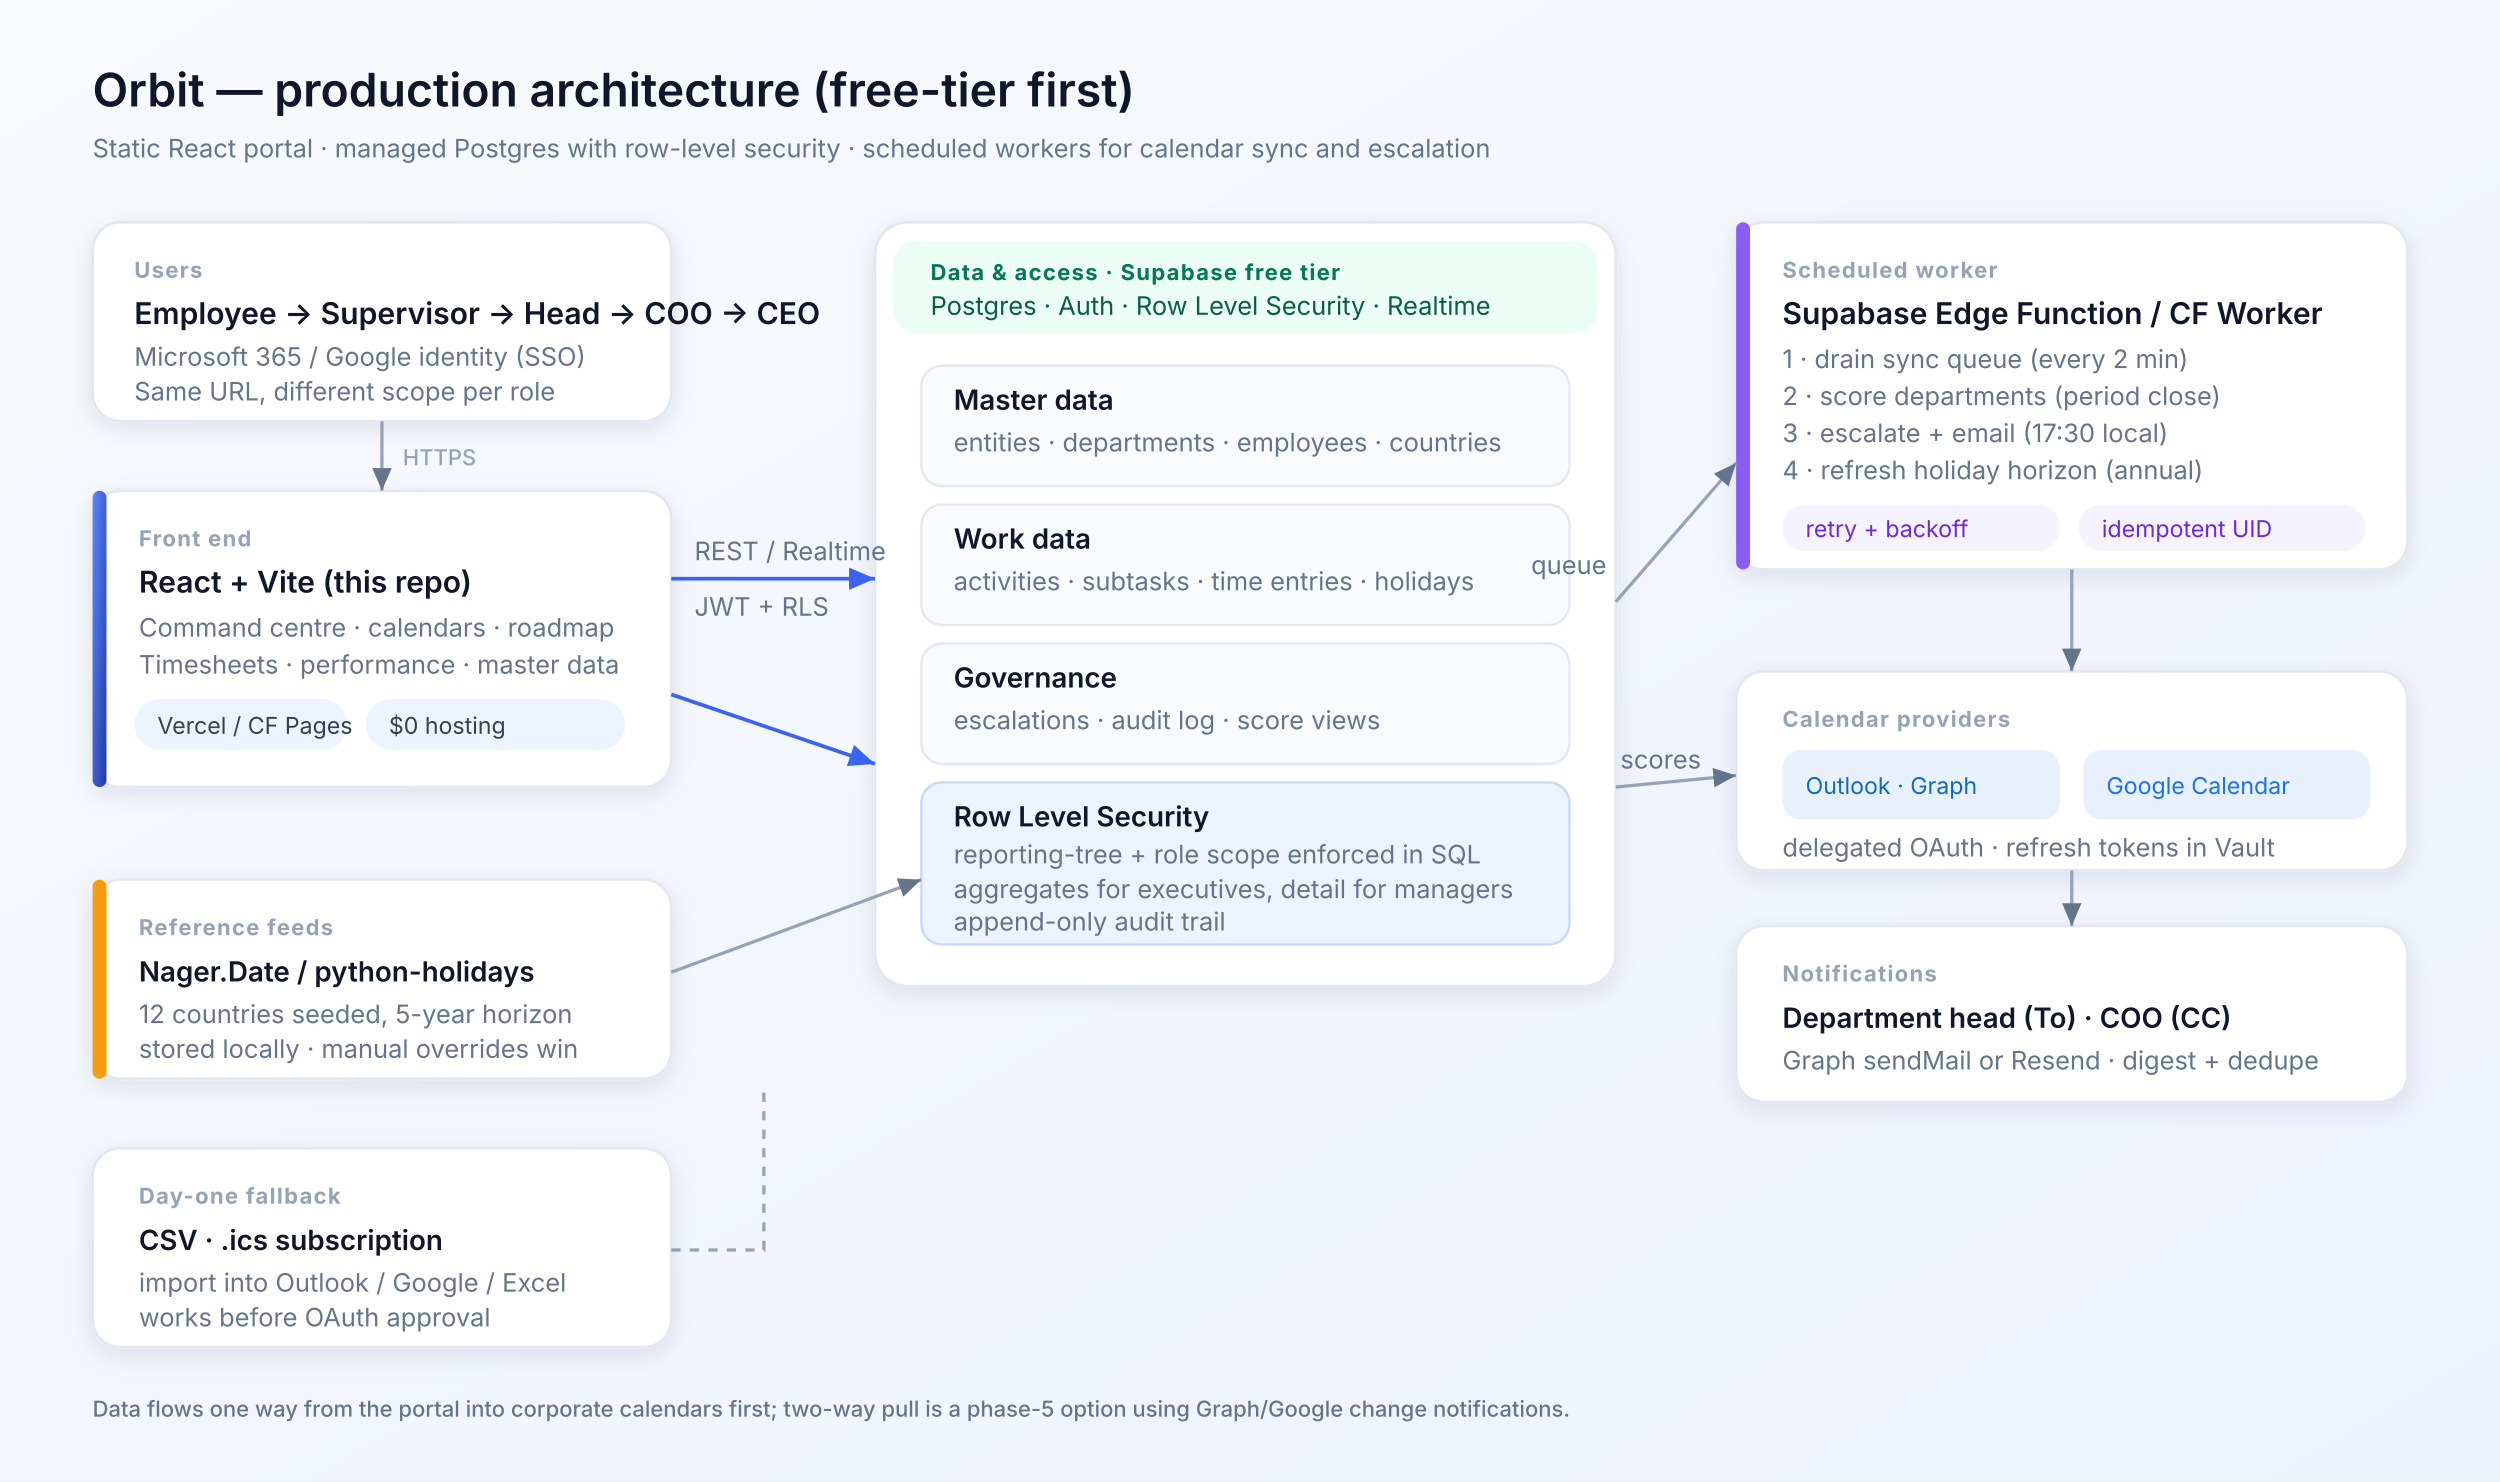
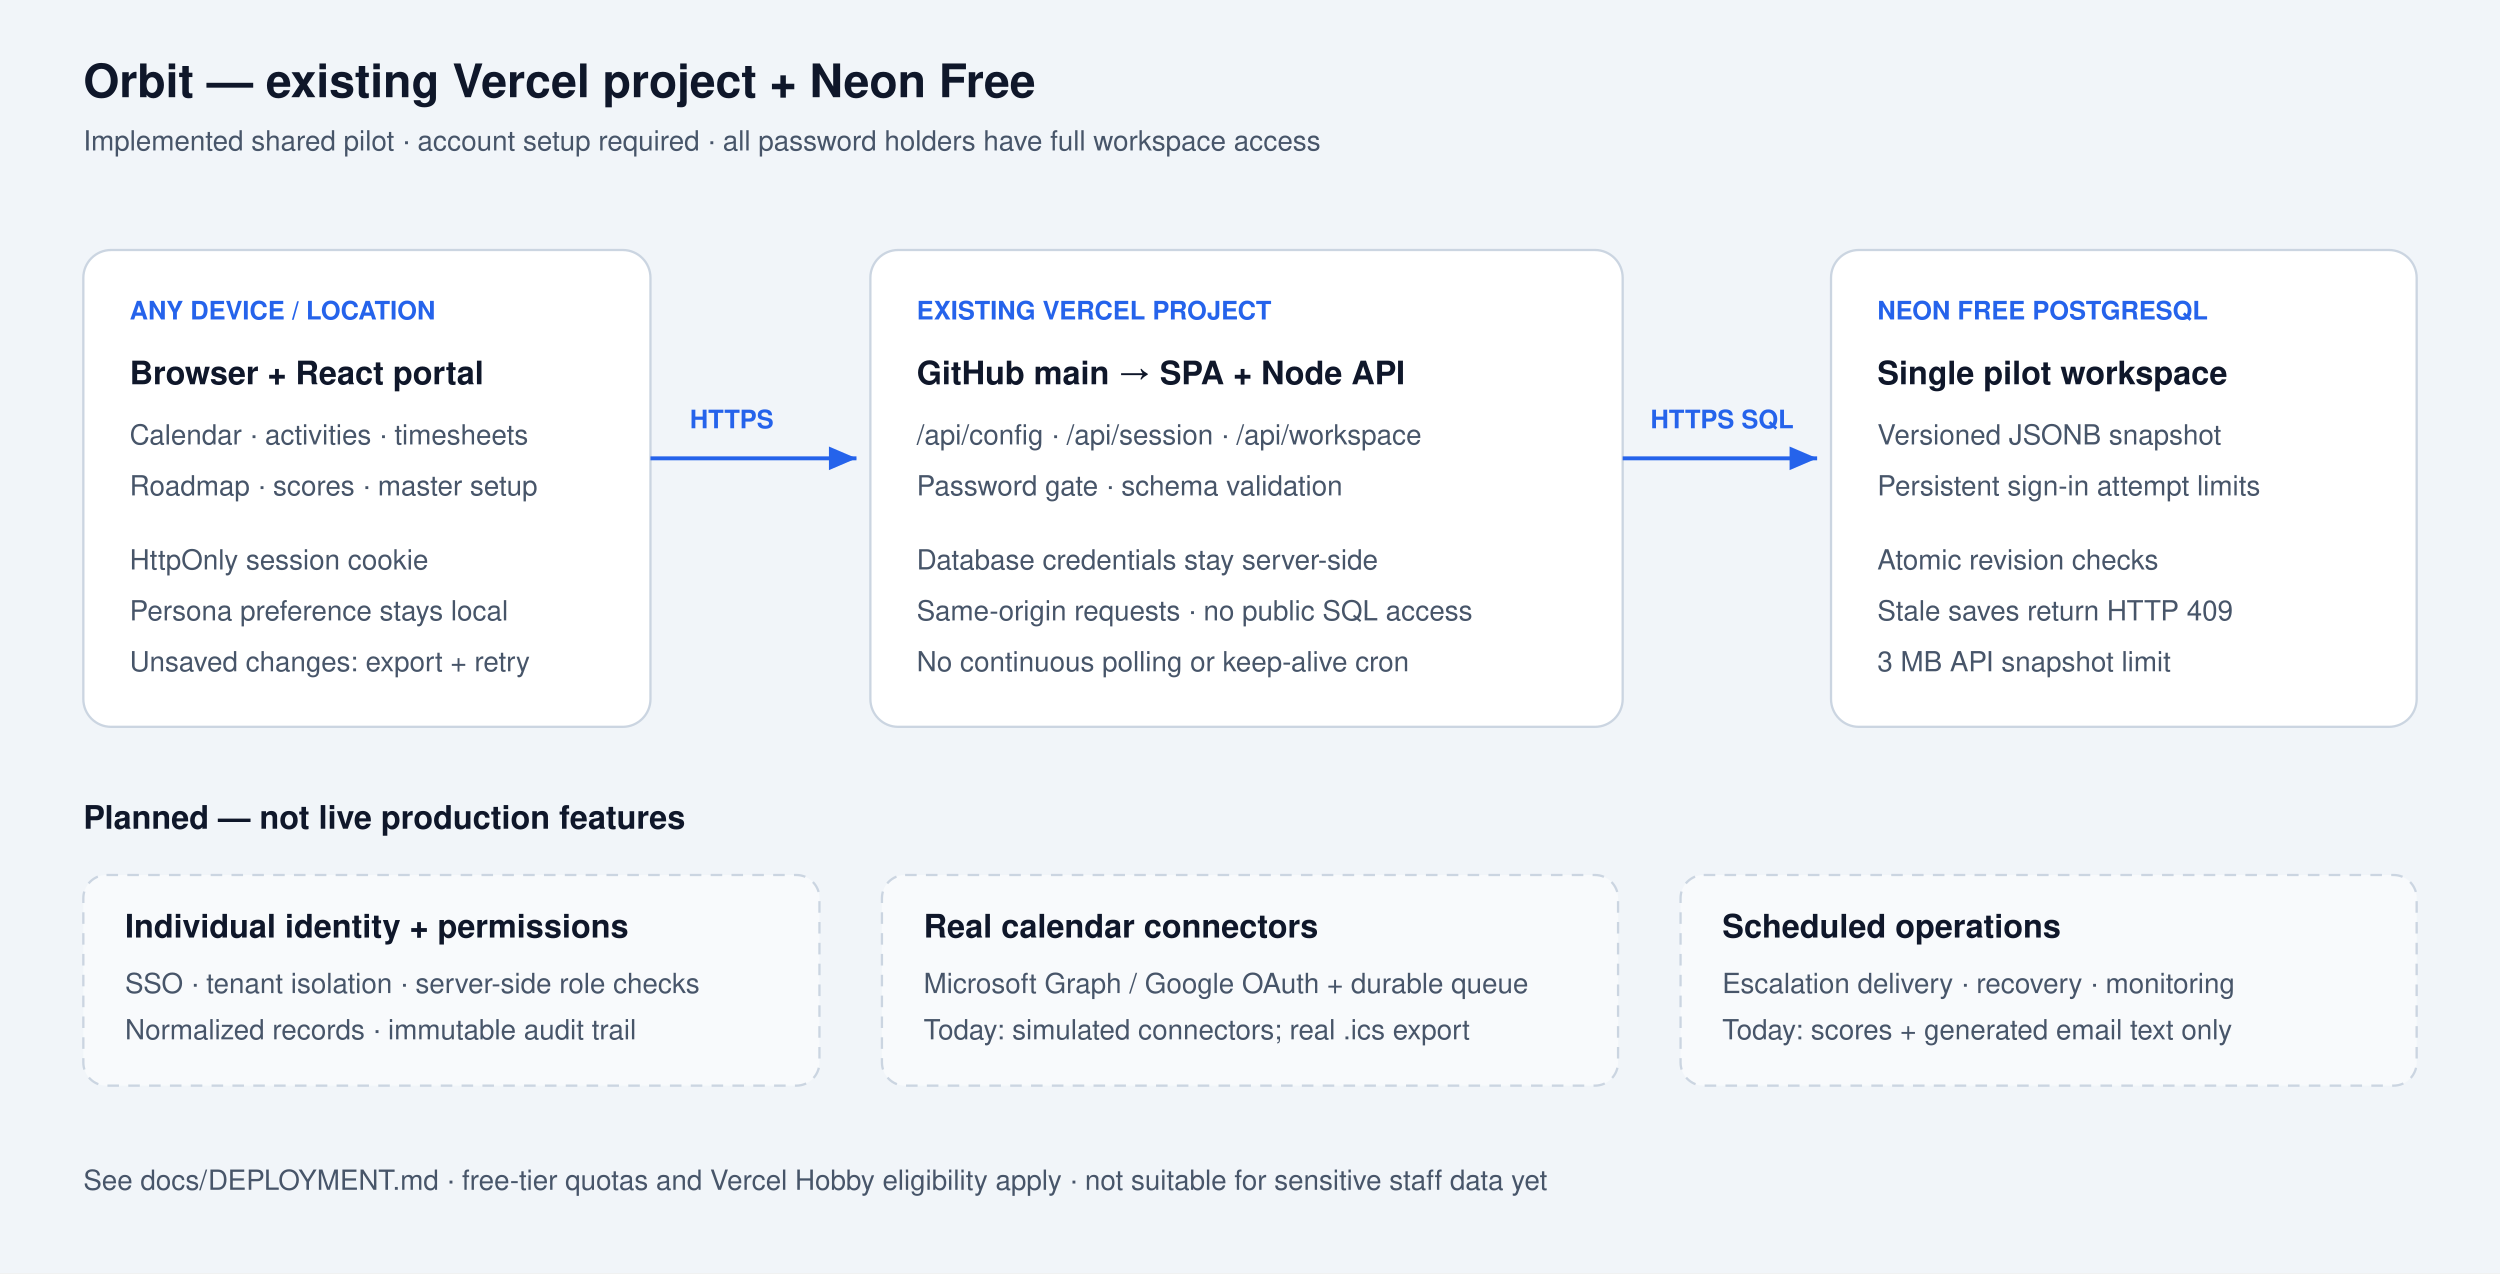
- <svg xmlns="http://www.w3.org/2000/svg" viewBox="0 0 1080 640" font-family="Inter, Segoe UI, Helvetica, Arial, sans-serif" role="img" aria-label="Orbit production architecture">
+ <svg xmlns="http://www.w3.org/2000/svg" viewBox="0 0 1080 550" font-family="Segoe UI, Helvetica, Arial, sans-serif" role="img" aria-labelledby="title desc">
  <defs>
-     <linearGradient id="bg" x1="0" y1="0" x2="1" y2="1">
-       <stop offset="0" stop-color="#f8fafc" />
-       <stop offset="1" stop-color="#eef2ff" />
-     </linearGradient>
-     <linearGradient id="brand" x1="0" y1="0" x2="1" y2="1">
-       <stop offset="0" stop-color="#5c87fb" />
-       <stop offset="1" stop-color="#2339ab" />
-     </linearGradient>
-     <marker id="arrow" markerWidth="9" markerHeight="9" refX="7" refY="3" orient="auto">
-       <path d="M0,0 L0,6 L7,3 z" fill="#64748b" />
+     <marker id="arrow" markerWidth="8" markerHeight="8" refX="7" refY="3" orient="auto">
+       <path d="M0,0 L0,6 L7,3 z" fill="#2563eb" />
    </marker>
-     <marker id="arrowBrand" markerWidth="9" markerHeight="9" refX="7" refY="3" orient="auto">
-       <path d="M0,0 L0,6 L7,3 z" fill="#3a63f0" />
-     </marker>
-     <filter id="shadow" x="-10%" y="-10%" width="120%" height="130%">
-       <feDropShadow dx="0" dy="3" stdDeviation="5" flood-color="#0f172a" flood-opacity="0.10" />
-     </filter>
    <style>
-       .t { font-size: 13px; fill: #0f172a; font-weight: 600; }
-       .s { font-size: 11px; fill: #64748b; }
-       .xs { font-size: 9.5px; fill: #94a3b8; letter-spacing: .06em; text-transform: uppercase; font-weight: 700; }
-       .card { fill: #fff; stroke: #e2e8f0; stroke-width: 1.2; }
-       .pill { font-size: 10px; fill: #334155; }
-       .link { stroke: #94a3b8; stroke-width: 1.4; fill: none; }
-       .linkBrand { stroke: #3a63f0; stroke-width: 1.6; fill: none; }
+       .heading { font-size: 20px; font-weight: 600; fill: #0f172a; }
+       .title { font-size: 14px; font-weight: 600; fill: #0f172a; }
+       .body { font-size: 12px; fill: #475569; }
+       .label { font-size: 11px; font-weight: 600; fill: #2563eb; }
+       .card { fill: white; stroke: #cbd5e1; }
+       .future { fill: #f8fafc; stroke: #cbd5e1; stroke-dasharray: 5 4; }
    </style>
  </defs>
-   <rect width="1080" height="640" fill="url(#bg)" />
-   <text x="40" y="46" class="t" style="font-size:20px">Orbit — production architecture (free-tier first)</text>
-   <text x="40" y="68" class="s">Static React portal · managed Postgres with row-level security · scheduled workers for calendar sync and escalation</text>
-   <g filter="url(#shadow)">
-     <rect x="40" y="96" width="250" height="86" rx="12" class="card" />
-   </g>
-   <text x="58" y="120" class="xs">Users</text>
-   <text x="58" y="140" class="t">Employee → Supervisor → Head → COO → CEO</text>
-   <text x="58" y="158" class="s">Microsoft 365 / Google identity (SSO)</text>
-   <text x="58" y="173" class="s">Same URL, different scope per role</text>
-   <g filter="url(#shadow)">
-     <rect x="40" y="212" width="250" height="128" rx="12" class="card" />
-     <rect x="40" y="212" width="6" height="128" rx="3" fill="url(#brand)" />
-   </g>
-   <text x="60" y="236" class="xs">Front end</text>
-   <text x="60" y="256" class="t">React + Vite (this repo)</text>
-   <text x="60" y="275" class="s">Command centre · calendars · roadmap</text>
-   <text x="60" y="291" class="s">Timesheets · performance · master data</text>
-   <rect x="58" y="302" width="92" height="22" rx="11" fill="#eef4ff" />
-   <text x="68" y="317" class="pill">Vercel / CF Pages</text>
-   <rect x="158" y="302" width="112" height="22" rx="11" fill="#eef4ff" />
-   <text x="168" y="317" class="pill">$0 hosting</text>
-   <g filter="url(#shadow)">
-     <rect x="378" y="96" width="320" height="330" rx="14" class="card" />
-   </g>
-   <rect x="386" y="104" width="304" height="40" rx="10" fill="#ecfdf5" />
-   <text x="402" y="121" class="xs" style="fill:#047857">Data &amp; access · Supabase free tier</text>
-   <text x="402" y="136" class="s" style="fill:#065f46">Postgres · Auth · Row Level Security · Realtime</text>
-   <rect x="398" y="158" width="280" height="52" rx="9" fill="#f8fafc" stroke="#e2e8f0" />
-   <text x="412" y="177" class="t" style="font-size:12px">Master data</text>
-   <text x="412" y="195" class="s">entities · departments · employees · countries</text>
-   <rect x="398" y="218" width="280" height="52" rx="9" fill="#f8fafc" stroke="#e2e8f0" />
-   <text x="412" y="237" class="t" style="font-size:12px">Work data</text>
-   <text x="412" y="255" class="s">activities · subtasks · time entries · holidays</text>
-   <rect x="398" y="278" width="280" height="52" rx="9" fill="#f8fafc" stroke="#e2e8f0" />
-   <text x="412" y="297" class="t" style="font-size:12px">Governance</text>
-   <text x="412" y="315" class="s">escalations · audit log · score views</text>
-   <rect x="398" y="338" width="280" height="70" rx="9" fill="#eef4ff" stroke="#c7d7fe" />
-   <text x="412" y="357" class="t" style="font-size:12px">Row Level Security</text>
-   <text x="412" y="373" class="s">reporting-tree + role scope enforced in SQL</text>
-   <text x="412" y="388" class="s">aggregates for executives, detail for managers</text>
-   <text x="412" y="402" class="s">append-only audit trail</text>
-   <g filter="url(#shadow)">
-     <rect x="750" y="96" width="290" height="150" rx="12" class="card" />
-     <rect x="750" y="96" width="6" height="150" rx="3" fill="#8b5cf6" />
-   </g>
-   <text x="770" y="120" class="xs">Scheduled worker</text>
-   <text x="770" y="140" class="t">Supabase Edge Function / CF Worker</text>
-   <text x="770" y="159" class="s">1 · drain sync queue (every 2 min)</text>
-   <text x="770" y="175" class="s">2 · score departments (period close)</text>
-   <text x="770" y="191" class="s">3 · escalate + email (17:30 local)</text>
-   <text x="770" y="207" class="s">4 · refresh holiday horizon (annual)</text>
-   <rect x="770" y="218" width="120" height="20" rx="10" fill="#f5f3ff" />
-   <text x="780" y="232" class="pill" style="fill:#6d28d9">retry + backoff</text>
-   <rect x="898" y="218" width="124" height="20" rx="10" fill="#f5f3ff" />
-   <text x="908" y="232" class="pill" style="fill:#6d28d9">idempotent UID</text>
-   <g filter="url(#shadow)">
-     <rect x="750" y="290" width="290" height="86" rx="12" class="card" />
-   </g>
-   <text x="770" y="314" class="xs">Calendar providers</text>
-   <rect x="770" y="324" width="120" height="30" rx="8" fill="#e8f1fb" />
-   <text x="780" y="343" class="pill" style="fill:#0f6cbd">Outlook · Graph</text>
-   <rect x="900" y="324" width="124" height="30" rx="8" fill="#e8f0fe" />
-   <text x="910" y="343" class="pill" style="fill:#1a73e8">Google Calendar</text>
-   <text x="770" y="370" class="s">delegated OAuth · refresh tokens in Vault</text>
-   <g filter="url(#shadow)">
-     <rect x="750" y="400" width="290" height="76" rx="12" class="card" />
-   </g>
-   <text x="770" y="424" class="xs">Notifications</text>
-   <text x="770" y="444" class="t" style="font-size:12px">Department head (To) · COO (CC)</text>
-   <text x="770" y="462" class="s">Graph sendMail or Resend · digest + dedupe</text>
-   <g filter="url(#shadow)">
-     <rect x="40" y="380" width="250" height="86" rx="12" class="card" />
-     <rect x="40" y="380" width="6" height="86" rx="3" fill="#f59e0b" />
-   </g>
-   <text x="60" y="404" class="xs">Reference feeds</text>
-   <text x="60" y="424" class="t" style="font-size:12px">Nager.Date / python-holidays</text>
-   <text x="60" y="442" class="s">12 countries seeded, 5-year horizon</text>
-   <text x="60" y="457" class="s">stored locally · manual overrides win</text>
-   <g filter="url(#shadow)">
-     <rect x="40" y="496" width="250" height="86" rx="12" class="card" />
-   </g>
-   <text x="60" y="520" class="xs">Day-one fallback</text>
-   <text x="60" y="540" class="t" style="font-size:12px">CSV · .ics subscription</text>
-   <text x="60" y="558" class="s">import into Outlook / Google / Excel</text>
-   <text x="60" y="573" class="s">works before OAuth approval</text>
-   <path class="link" d="M165 182 L165 212" marker-end="url(#arrow)" />
-   <text x="174" y="201" class="xs" style="text-transform:none;letter-spacing:0;font-weight:500">HTTPS</text>
-   <path class="linkBrand" d="M290 250 L378 250" marker-end="url(#arrowBrand)" />
-   <text x="300" y="242" class="s">REST / Realtime</text>
-   <text x="300" y="266" class="s">JWT + RLS</text>
-   <path class="linkBrand" d="M290 300 L378 330" marker-end="url(#arrowBrand)" />
-   <path class="link" d="M698 260 L750 200" marker-end="url(#arrow)" />
-   <text x="694" y="248" class="s" text-anchor="end">queue</text>
-   <path class="link" d="M895 246 L895 290" marker-end="url(#arrow)" />
-   <path class="link" d="M895 376 L895 400" marker-end="url(#arrow)" />
-   <path class="link" d="M698 340 L750 335" marker-end="url(#arrow)" />
-   <text x="700" y="332" class="s">scores</text>
-   <path class="link" d="M290 420 L398 380" marker-end="url(#arrow)" />
-   <path class="link" d="M290 540 L330 540 L330 470" stroke-dasharray="4 4" />
-   <text x="40" y="612" class="xs" style="text-transform:none;letter-spacing:0;font-weight:500;fill:#64748b">
-     Data flows one way from the portal into corporate calendars first; two-way pull is a phase-5 option using Graph/Google change notifications.
-   </text>
+   <rect width="1080" height="550" fill="#f1f5f9" />
+   <text x="36" y="42" class="heading">Orbit — existing Vercel project + Neon Free</text>
+   <text x="36" y="65" class="body">Implemented shared pilot · account setup required · all password holders have full workspace access</text>
+   <rect x="36" y="108" width="245" height="206" rx="12" class="card" />
+   <text x="56" y="138" class="label">ANY DEVICE / LOCATION</text>
+   <text x="56" y="166" class="title">Browser + React portal</text>
+   <text x="56" y="192" class="body">Calendar · activities · timesheets</text>
+   <text x="56" y="214" class="body">Roadmap · scores · master setup</text>
+   <text x="56" y="246" class="body">HttpOnly session cookie</text>
+   <text x="56" y="268" class="body">Persona preference stays local</text>
+   <text x="56" y="290" class="body">Unsaved changes: export + retry</text>
+   <rect x="376" y="108" width="325" height="206" rx="12" class="card" />
+   <text x="396" y="138" class="label">EXISTING VERCEL PROJECT</text>
+   <text x="396" y="166" class="title">GitHub main → SPA + Node API</text>
+   <text x="396" y="192" class="body">/api/config · /api/session · /api/workspace</text>
+   <text x="396" y="214" class="body">Password gate · schema validation</text>
+   <text x="396" y="246" class="body">Database credentials stay server-side</text>
+   <text x="396" y="268" class="body">Same-origin requests · no public SQL access</text>
+   <text x="396" y="290" class="body">No continuous polling or keep-alive cron</text>
+   <rect x="791" y="108" width="253" height="206" rx="12" class="card" />
+   <text x="811" y="138" class="label">NEON FREE POSTGRESQL</text>
+   <text x="811" y="166" class="title">Single pilot workspace</text>
+   <text x="811" y="192" class="body">Versioned JSONB snapshot</text>
+   <text x="811" y="214" class="body">Persistent sign-in attempt limits</text>
+   <text x="811" y="246" class="body">Atomic revision checks</text>
+   <text x="811" y="268" class="body">Stale saves return HTTP 409</text>
+   <text x="811" y="290" class="body">3 MB API snapshot limit</text>
+   <path d="M281 198 H370" stroke="#2563eb" stroke-width="1.7" marker-end="url(#arrow)" />
+   <text x="298" y="185" class="label">HTTPS</text>
+   <path d="M701 198 H785" stroke="#2563eb" stroke-width="1.7" marker-end="url(#arrow)" />
+   <text x="713" y="185" class="label">HTTPS SQL</text>
+   <text x="36" y="358" class="title">Planned — not live production features</text>
+   <rect x="36" y="378" width="318" height="91" rx="10" class="future" />
+   <text x="54" y="405" class="title">Individual identity + permissions</text>
+   <text x="54" y="429" class="body">SSO · tenant isolation · server-side role checks</text>
+   <text x="54" y="449" class="body">Normalized records · immutable audit trail</text>
+   <rect x="381" y="378" width="318" height="91" rx="10" class="future" />
+   <text x="399" y="405" class="title">Real calendar connectors</text>
+   <text x="399" y="429" class="body">Microsoft Graph / Google OAuth + durable queue</text>
+   <text x="399" y="449" class="body">Today: simulated connectors; real .ics export</text>
+   <rect x="726" y="378" width="318" height="91" rx="10" class="future" />
+   <text x="744" y="405" class="title">Scheduled operations</text>
+   <text x="744" y="429" class="body">Escalation delivery · recovery · monitoring</text>
+   <text x="744" y="449" class="body">Today: scores + generated email text only</text>
+   <text x="36" y="514" class="body">See docs/DEPLOYMENT.md · free-tier quotas and Vercel Hobby eligibility apply · not suitable for sensitive staff data yet</text>
</svg>
